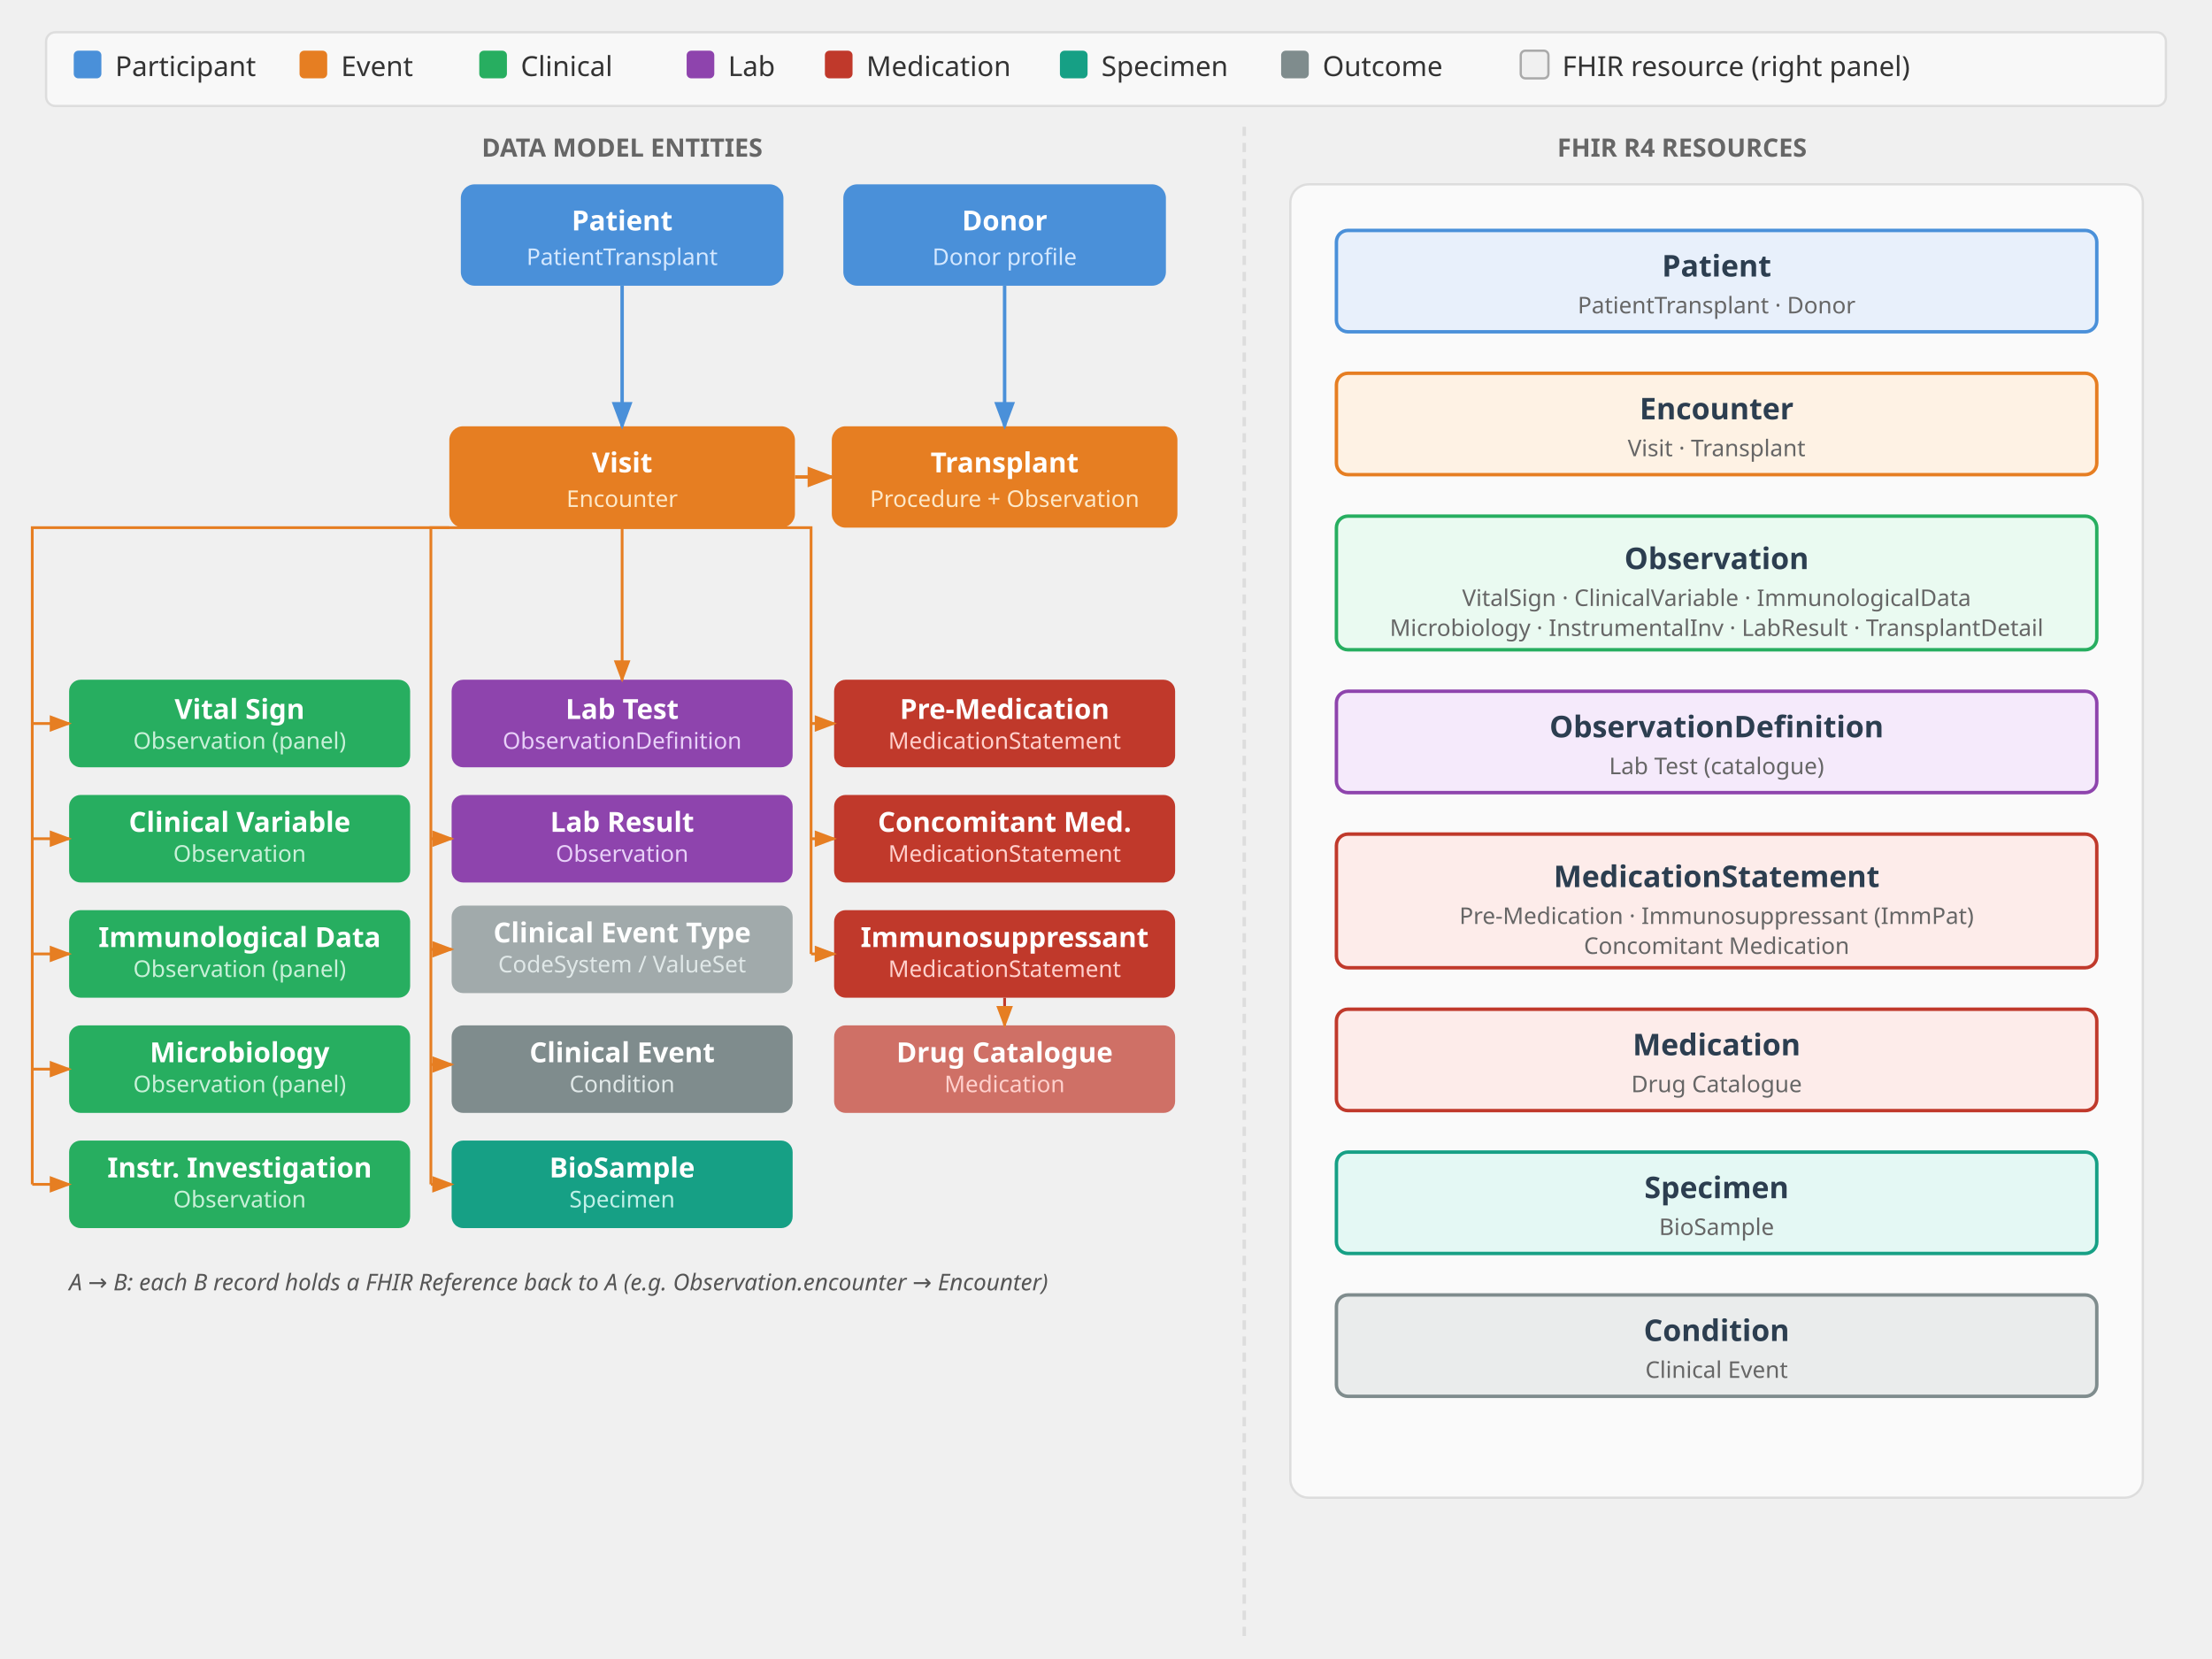
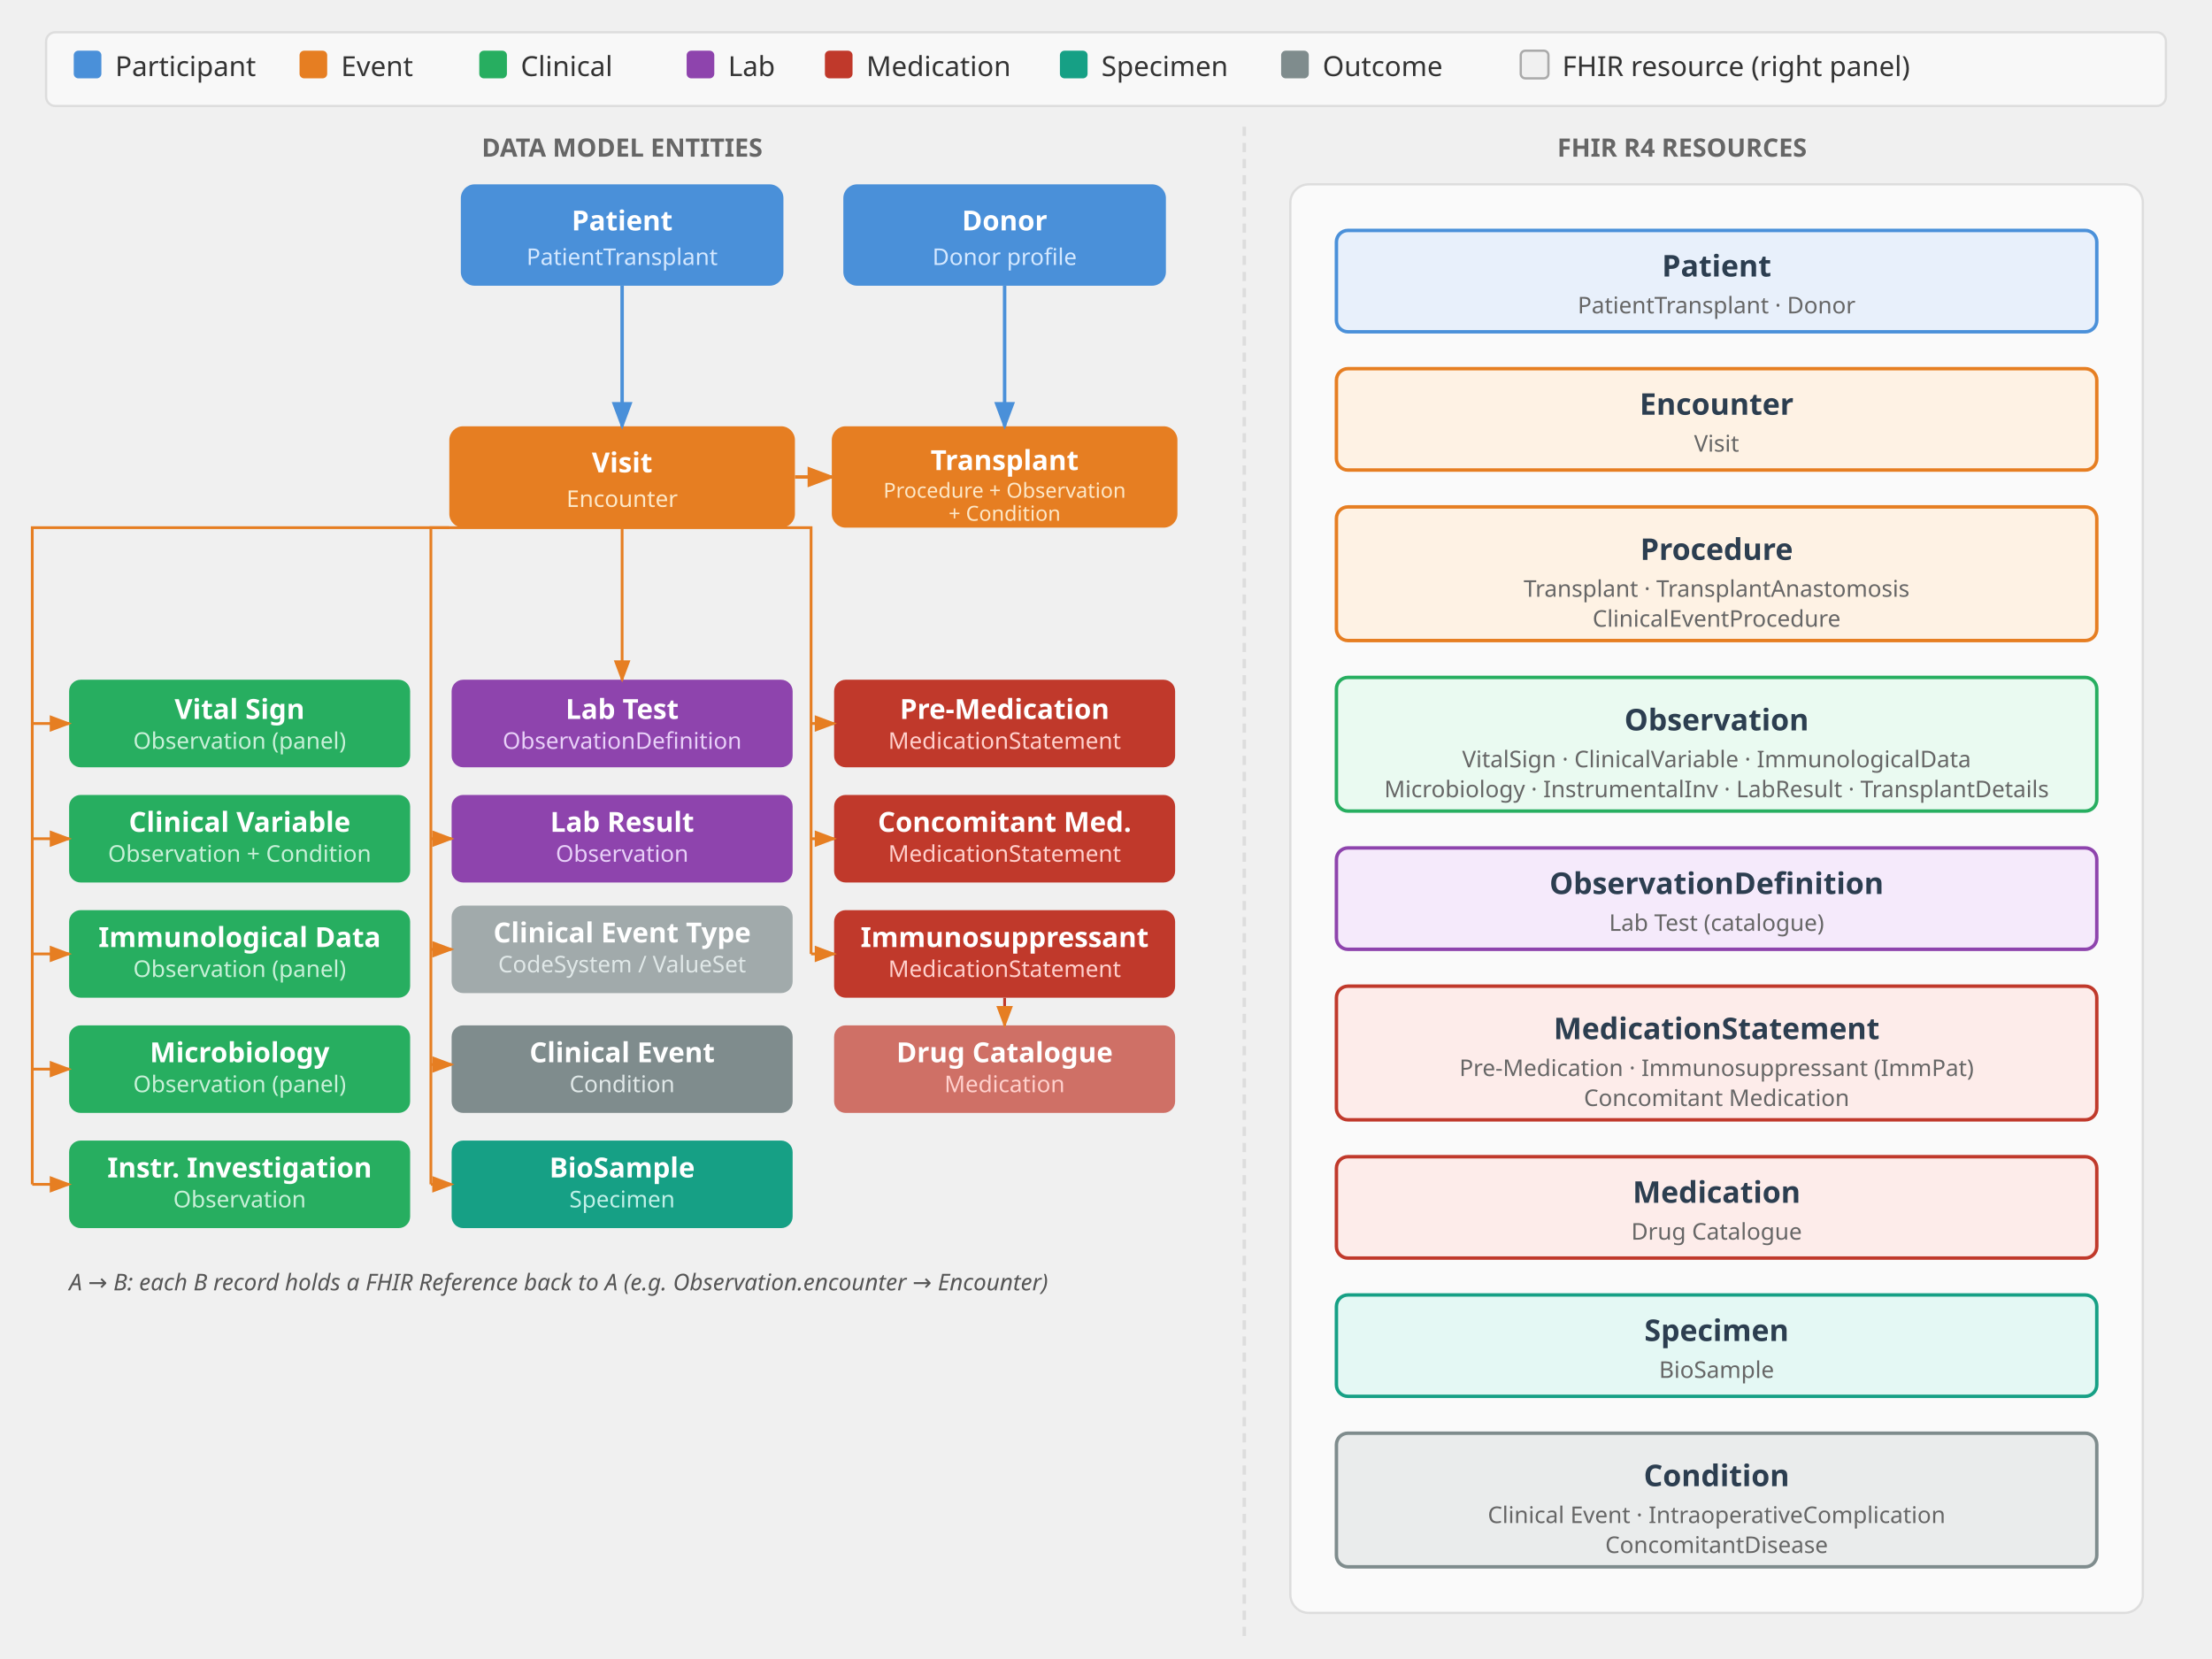
<svg xmlns="http://www.w3.org/2000/svg" viewBox="0 0 960 720" role="img" font-family="system-ui, sans-serif" font-size="12">
  <style>
    a:hover rect { opacity: 0.82; }
    a rect, a text { cursor: pointer; }
  </style>
  <defs>
    <marker id="arr-blue" markerWidth="8" markerHeight="6" refX="7" refY="3" orient="auto">
      <polygon points="0 0, 8 3, 0 6" fill="#4a90d9" />
    </marker>
    <marker id="arr-orange" markerWidth="8" markerHeight="6" refX="7" refY="3" orient="auto">
      <polygon points="0 0, 8 3, 0 6" fill="#e67e22" />
    </marker>
  </defs>
  <rect x="20" y="14" width="920" height="32" rx="4" fill="#f8f8f8" stroke="#ddd" />
  <rect x="32" y="22" width="12" height="12" rx="2" fill="#4a90d9" />
  <text x="50" y="33" fill="#333">Participant</text>
  <rect x="130" y="22" width="12" height="12" rx="2" fill="#e67e22" />
  <text x="148" y="33" fill="#333">Event</text>
  <rect x="208" y="22" width="12" height="12" rx="2" fill="#27ae60" />
  <text x="226" y="33" fill="#333">Clinical</text>
  <rect x="298" y="22" width="12" height="12" rx="2" fill="#8e44ad" />
  <text x="316" y="33" fill="#333">Lab</text>
  <rect x="358" y="22" width="12" height="12" rx="2" fill="#c0392b" />
  <text x="376" y="33" fill="#333">Medication</text>
  <rect x="460" y="22" width="12" height="12" rx="2" fill="#16a085" />
  <text x="478" y="33" fill="#333">Specimen</text>
  <rect x="556" y="22" width="12" height="12" rx="2" fill="#7f8c8d" />
  <text x="574" y="33" fill="#333">Outcome</text>
  <rect x="660" y="22" width="12" height="12" rx="2" fill="#f0f0f0" stroke="#aaa" />
  <text x="678" y="33" fill="#333">FHIR resource (right panel)</text>
  <text x="270" y="68" fill="#666" font-size="11" font-weight="600" text-anchor="middle">DATA MODEL ENTITIES</text>
  <text x="730" y="68" fill="#666" font-size="11" font-weight="600" text-anchor="middle">FHIR R4 RESOURCES</text>
  <line x1="540" y1="55" x2="540" y2="710" stroke="#ddd" stroke-width="1.5" stroke-dasharray="4 3" />
  <a href="patient-map.html">
    <rect x="200" y="80" width="140" height="44" rx="6" fill="#4a90d9" />
    <text x="270" y="100" fill="white" font-weight="600" text-anchor="middle">Patient</text>
    <text x="270" y="115" fill="#d4e8ff" font-size="10" text-anchor="middle">PatientTransplant</text>
  </a>
  <a href="donor-map.html">
    <rect x="366" y="80" width="140" height="44" rx="6" fill="#4a90d9" />
    <text x="436" y="100" fill="white" font-weight="600" text-anchor="middle">Donor</text>
    <text x="436" y="115" fill="#d4e8ff" font-size="10" text-anchor="middle">Donor profile</text>
  </a>
  <a href="visit-map.html">
    <rect x="195" y="185" width="150" height="44" rx="6" fill="#e67e22" />
    <text x="270" y="205" fill="white" font-weight="600" text-anchor="middle">Visit</text>
    <text x="270" y="220" fill="#fde8c8" font-size="10" text-anchor="middle">Encounter</text>
  </a>
  <a href="transplant-map.html">
    <rect x="361" y="185" width="150" height="44" rx="6" fill="#e67e22" />
-     <text x="436" y="205" fill="white" font-weight="600" text-anchor="middle">Transplant</text>
-     <text x="436" y="220" fill="#fde8c8" font-size="10" text-anchor="middle">Procedure + Observation</text>
+     <text x="436" y="204" fill="white" font-weight="600" text-anchor="middle">Transplant</text>
+     <text x="436" y="216" fill="#fde8c8" font-size="9" text-anchor="middle">Procedure + Observation</text>
+     <text x="436" y="226" fill="#fde8c8" font-size="9" text-anchor="middle">+ Condition</text>
  </a>
  <a href="vital-sign-map.html">
    <rect x="30" y="295" width="148" height="38" rx="5" fill="#27ae60" />
    <text x="104" y="312" fill="white" font-weight="600" text-anchor="middle">Vital Sign</text>
    <text x="104" y="325" fill="#c8f0d8" font-size="10" text-anchor="middle">Observation (panel)</text>
  </a>
  <a href="clinical-variable-map.html">
    <rect x="30" y="345" width="148" height="38" rx="5" fill="#27ae60" />
    <text x="104" y="361" fill="white" font-weight="600" text-anchor="middle">Clinical Variable</text>
-     <text x="104" y="374" fill="#c8f0d8" font-size="10" text-anchor="middle">Observation</text>
+     <text x="104" y="374" fill="#c8f0d8" font-size="10" text-anchor="middle">Observation + Condition</text>
  </a>
  <a href="immunological-data-map.html">
    <rect x="30" y="395" width="148" height="38" rx="5" fill="#27ae60" />
    <text x="104" y="411" fill="white" font-weight="600" text-anchor="middle">Immunological Data</text>
    <text x="104" y="424" fill="#c8f0d8" font-size="10" text-anchor="middle">Observation (panel)</text>
  </a>
  <a href="microbiology-map.html">
    <rect x="30" y="445" width="148" height="38" rx="5" fill="#27ae60" />
    <text x="104" y="461" fill="white" font-weight="600" text-anchor="middle">Microbiology</text>
    <text x="104" y="474" fill="#c8f0d8" font-size="10" text-anchor="middle">Observation (panel)</text>
  </a>
  <a href="instrumental-investigation-map.html">
    <rect x="30" y="495" width="148" height="38" rx="5" fill="#27ae60" />
    <text x="104" y="511" fill="white" font-weight="600" text-anchor="middle">Instr. Investigation</text>
    <text x="104" y="524" fill="#c8f0d8" font-size="10" text-anchor="middle">Observation</text>
  </a>
  <a href="lab-map.html">
    <rect x="196" y="295" width="148" height="38" rx="5" fill="#8e44ad" />
    <text x="270" y="312" fill="white" font-weight="600" text-anchor="middle">Lab Test</text>
    <text x="270" y="325" fill="#e8d0f8" font-size="10" text-anchor="middle">ObservationDefinition</text>
  </a>
  <a href="lab-map.html">
    <rect x="196" y="345" width="148" height="38" rx="5" fill="#8e44ad" />
    <text x="270" y="361" fill="white" font-weight="600" text-anchor="middle">Lab Result</text>
    <text x="270" y="374" fill="#e8d0f8" font-size="10" text-anchor="middle">Observation</text>
  </a>
  <a href="clinical-event-type-map.html">
    <rect x="196" y="393" width="148" height="38" rx="5" fill="#7f8c8d" opacity="0.7" />
    <text x="270" y="409" fill="white" font-weight="600" text-anchor="middle">Clinical Event Type</text>
    <text x="270" y="422" fill="#e0e8e8" font-size="10" text-anchor="middle">CodeSystem / ValueSet</text>
  </a>
  <a href="clinical-event-map.html">
    <rect x="196" y="445" width="148" height="38" rx="5" fill="#7f8c8d" />
    <text x="270" y="461" fill="white" font-weight="600" text-anchor="middle">Clinical Event</text>
    <text x="270" y="474" fill="#e0e8e8" font-size="10" text-anchor="middle">Condition</text>
  </a>
  <a href="biosample-map.html">
    <rect x="196" y="495" width="148" height="38" rx="5" fill="#16a085" />
    <text x="270" y="511" fill="white" font-weight="600" text-anchor="middle">BioSample</text>
    <text x="270" y="524" fill="#c0f0e8" font-size="10" text-anchor="middle">Specimen</text>
  </a>
  <a href="pre-medication-map.html">
    <rect x="362" y="295" width="148" height="38" rx="5" fill="#c0392b" />
    <text x="436" y="312" fill="white" font-weight="600" text-anchor="middle">Pre-Medication</text>
    <text x="436" y="325" fill="#ffd0cc" font-size="10" text-anchor="middle">MedicationStatement</text>
  </a>
  <a href="concomitant-medication-map.html">
    <rect x="362" y="345" width="148" height="38" rx="5" fill="#c0392b" />
    <text x="436" y="361" fill="white" font-weight="600" text-anchor="middle">Concomitant Med.</text>
    <text x="436" y="374" fill="#ffd0cc" font-size="10" text-anchor="middle">MedicationStatement</text>
  </a>
  <a href="immunosuppressant-map.html">
    <rect x="362" y="395" width="148" height="38" rx="5" fill="#c0392b" />
    <text x="436" y="411" fill="white" font-weight="600" text-anchor="middle">Immunosuppressant</text>
    <text x="436" y="424" fill="#ffd0cc" font-size="10" text-anchor="middle">MedicationStatement</text>
  </a>
  <a href="immunosuppressant-map.html">
    <rect x="362" y="445" width="148" height="38" rx="5" fill="#c0392b" opacity="0.7" />
    <text x="436" y="461" fill="white" font-weight="600" text-anchor="middle">Drug Catalogue</text>
    <text x="436" y="474" fill="#ffd0cc" font-size="10" text-anchor="middle">Medication</text>
  </a>
  <text x="30" y="560" fill="#555" font-size="10" font-style="italic">A → B: each B record holds a FHIR Reference back to A (e.g. Observation.encounter → Encounter)</text>
  <line x1="270" y1="124" x2="270" y2="185" stroke="#4a90d9" stroke-width="1.5" marker-end="url(#arr-blue)" />
  <line x1="436" y1="124" x2="436" y2="185" stroke="#4a90d9" stroke-width="1.5" marker-end="url(#arr-blue)" />
  <line x1="345" y1="207" x2="361" y2="207" stroke="#e67e22" stroke-width="1.5" marker-end="url(#arr-orange)" />
  <polyline points="195,229 14,229 14,514" stroke="#e67e22" stroke-width="1.2" fill="none" />
  <line x1="14" y1="314" x2="30" y2="314" stroke="#e67e22" stroke-width="1.2" marker-end="url(#arr-orange)" />
  <line x1="14" y1="364" x2="30" y2="364" stroke="#e67e22" stroke-width="1.2" marker-end="url(#arr-orange)" />
  <line x1="14" y1="414" x2="30" y2="414" stroke="#e67e22" stroke-width="1.2" marker-end="url(#arr-orange)" />
  <line x1="14" y1="464" x2="30" y2="464" stroke="#e67e22" stroke-width="1.2" marker-end="url(#arr-orange)" />
  <line x1="14" y1="514" x2="30" y2="514" stroke="#e67e22" stroke-width="1.2" marker-end="url(#arr-orange)" />
  <line x1="270" y1="229" x2="270" y2="295" stroke="#e67e22" stroke-width="1.2" marker-end="url(#arr-orange)" />
  <polyline points="270,229 187,229 187,514" stroke="#e67e22" stroke-width="1.2" fill="none" />
  <line x1="187" y1="364" x2="196" y2="364" stroke="#e67e22" stroke-width="1.2" marker-end="url(#arr-orange)" />
  <line x1="187" y1="412" x2="196" y2="412" stroke="#e67e22" stroke-width="1.2" marker-end="url(#arr-orange)" />
  <line x1="187" y1="462" x2="196" y2="462" stroke="#e67e22" stroke-width="1.2" marker-end="url(#arr-orange)" />
  <line x1="187" y1="514" x2="196" y2="514" stroke="#e67e22" stroke-width="1.2" marker-end="url(#arr-orange)" />
  <polyline points="270,229 352,229 352,414" stroke="#e67e22" stroke-width="1.2" fill="none" />
  <line x1="352" y1="314" x2="362" y2="314" stroke="#e67e22" stroke-width="1.2" marker-end="url(#arr-orange)" />
  <line x1="352" y1="364" x2="362" y2="364" stroke="#e67e22" stroke-width="1.2" marker-end="url(#arr-orange)" />
  <line x1="352" y1="414" x2="362" y2="414" stroke="#e67e22" stroke-width="1.2" marker-end="url(#arr-orange)" />
  <line x1="436" y1="433" x2="436" y2="445" stroke="#c0392b" stroke-width="1.2" marker-end="url(#arr-orange)" />
-   <rect x="560" y="80" width="370" height="570" rx="8" fill="#fafafa" stroke="#ddd" />
+   <rect x="560" y="80" width="370" height="620" rx="8" fill="#fafafa" stroke="#ddd" />
  <a href="http://hl7.org/fhir/R4/patient.html" target="_blank">
    <rect x="580" y="100" width="330" height="44" rx="5" fill="#e8f0fb" stroke="#4a90d9" stroke-width="1.5" />
    <text x="745" y="120" fill="#2c3e50" font-weight="700" text-anchor="middle" font-size="13">Patient</text>
    <text x="745" y="136" fill="#666" font-size="10" text-anchor="middle">PatientTransplant · Donor</text>
  </a>
  <a href="http://hl7.org/fhir/R4/encounter.html" target="_blank">
-     <rect x="580" y="162" width="330" height="44" rx="5" fill="#fef2e4" stroke="#e67e22" stroke-width="1.5" />
-     <text x="745" y="182" fill="#2c3e50" font-weight="700" text-anchor="middle" font-size="13">Encounter</text>
-     <text x="745" y="198" fill="#666" font-size="10" text-anchor="middle">Visit · Transplant</text>
+     <rect x="580" y="160" width="330" height="44" rx="5" fill="#fef2e4" stroke="#e67e22" stroke-width="1.5" />
+     <text x="745" y="180" fill="#2c3e50" font-weight="700" text-anchor="middle" font-size="13">Encounter</text>
+     <text x="745" y="196" fill="#666" font-size="10" text-anchor="middle">Visit</text>
+   </a>
+   <a href="http://hl7.org/fhir/R4/procedure.html" target="_blank">
+     <rect x="580" y="220" width="330" height="58" rx="5" fill="#fef2e4" stroke="#e67e22" stroke-width="1.5" />
+     <text x="745" y="243" fill="#2c3e50" font-weight="700" text-anchor="middle" font-size="13">Procedure</text>
+     <text x="745" y="259" fill="#666" font-size="10" text-anchor="middle">Transplant · TransplantAnastomosis</text>
+     <text x="745" y="272" fill="#666" font-size="10" text-anchor="middle">ClinicalEventProcedure</text>
  </a>
  <a href="http://hl7.org/fhir/R4/observation.html" target="_blank">
-     <rect x="580" y="224" width="330" height="58" rx="5" fill="#eafaf1" stroke="#27ae60" stroke-width="1.5" />
-     <text x="745" y="247" fill="#2c3e50" font-weight="700" text-anchor="middle" font-size="13">Observation</text>
-     <text x="745" y="263" fill="#666" font-size="10" text-anchor="middle">VitalSign · ClinicalVariable · ImmunologicalData</text>
-     <text x="745" y="276" fill="#666" font-size="10" text-anchor="middle">Microbiology · InstrumentalInv · LabResult · TransplantDetail</text>
+     <rect x="580" y="294" width="330" height="58" rx="5" fill="#eafaf1" stroke="#27ae60" stroke-width="1.5" />
+     <text x="745" y="317" fill="#2c3e50" font-weight="700" text-anchor="middle" font-size="13">Observation</text>
+     <text x="745" y="333" fill="#666" font-size="10" text-anchor="middle">VitalSign · ClinicalVariable · ImmunologicalData</text>
+     <text x="745" y="346" fill="#666" font-size="10" text-anchor="middle">Microbiology · InstrumentalInv · LabResult · TransplantDetails</text>
  </a>
  <a href="http://hl7.org/fhir/R4/observationdefinition.html" target="_blank">
-     <rect x="580" y="300" width="330" height="44" rx="5" fill="#f5eafb" stroke="#8e44ad" stroke-width="1.5" />
-     <text x="745" y="320" fill="#2c3e50" font-weight="700" text-anchor="middle" font-size="13">ObservationDefinition</text>
-     <text x="745" y="336" fill="#666" font-size="10" text-anchor="middle">Lab Test (catalogue)</text>
+     <rect x="580" y="368" width="330" height="44" rx="5" fill="#f5eafb" stroke="#8e44ad" stroke-width="1.5" />
+     <text x="745" y="388" fill="#2c3e50" font-weight="700" text-anchor="middle" font-size="13">ObservationDefinition</text>
+     <text x="745" y="404" fill="#666" font-size="10" text-anchor="middle">Lab Test (catalogue)</text>
  </a>
  <a href="http://hl7.org/fhir/R4/medicationstatement.html" target="_blank">
-     <rect x="580" y="362" width="330" height="58" rx="5" fill="#fdecea" stroke="#c0392b" stroke-width="1.5" />
-     <text x="745" y="385" fill="#2c3e50" font-weight="700" text-anchor="middle" font-size="13">MedicationStatement</text>
-     <text x="745" y="401" fill="#666" font-size="10" text-anchor="middle">Pre-Medication · Immunosuppressant (ImmPat)</text>
-     <text x="745" y="414" fill="#666" font-size="10" text-anchor="middle">Concomitant Medication</text>
+     <rect x="580" y="428" width="330" height="58" rx="5" fill="#fdecea" stroke="#c0392b" stroke-width="1.5" />
+     <text x="745" y="451" fill="#2c3e50" font-weight="700" text-anchor="middle" font-size="13">MedicationStatement</text>
+     <text x="745" y="467" fill="#666" font-size="10" text-anchor="middle">Pre-Medication · Immunosuppressant (ImmPat)</text>
+     <text x="745" y="480" fill="#666" font-size="10" text-anchor="middle">Concomitant Medication</text>
  </a>
  <a href="http://hl7.org/fhir/R4/medication.html" target="_blank">
-     <rect x="580" y="438" width="330" height="44" rx="5" fill="#fdecea" stroke="#c0392b" stroke-width="1.5" />
-     <text x="745" y="458" fill="#2c3e50" font-weight="700" text-anchor="middle" font-size="13">Medication</text>
-     <text x="745" y="474" fill="#666" font-size="10" text-anchor="middle">Drug Catalogue</text>
+     <rect x="580" y="502" width="330" height="44" rx="5" fill="#fdecea" stroke="#c0392b" stroke-width="1.5" />
+     <text x="745" y="522" fill="#2c3e50" font-weight="700" text-anchor="middle" font-size="13">Medication</text>
+     <text x="745" y="538" fill="#666" font-size="10" text-anchor="middle">Drug Catalogue</text>
  </a>
  <a href="http://hl7.org/fhir/R4/specimen.html" target="_blank">
-     <rect x="580" y="500" width="330" height="44" rx="5" fill="#e4f8f4" stroke="#16a085" stroke-width="1.5" />
-     <text x="745" y="520" fill="#2c3e50" font-weight="700" text-anchor="middle" font-size="13">Specimen</text>
-     <text x="745" y="536" fill="#666" font-size="10" text-anchor="middle">BioSample</text>
+     <rect x="580" y="562" width="330" height="44" rx="5" fill="#e4f8f4" stroke="#16a085" stroke-width="1.5" />
+     <text x="745" y="582" fill="#2c3e50" font-weight="700" text-anchor="middle" font-size="13">Specimen</text>
+     <text x="745" y="598" fill="#666" font-size="10" text-anchor="middle">BioSample</text>
  </a>
  <a href="http://hl7.org/fhir/R4/condition.html" target="_blank">
-     <rect x="580" y="562" width="330" height="44" rx="5" fill="#eaecec" stroke="#7f8c8d" stroke-width="1.5" />
-     <text x="745" y="582" fill="#2c3e50" font-weight="700" text-anchor="middle" font-size="13">Condition</text>
-     <text x="745" y="598" fill="#666" font-size="10" text-anchor="middle">Clinical Event</text>
+     <rect x="580" y="622" width="330" height="58" rx="5" fill="#eaecec" stroke="#7f8c8d" stroke-width="1.5" />
+     <text x="745" y="645" fill="#2c3e50" font-weight="700" text-anchor="middle" font-size="13">Condition</text>
+     <text x="745" y="661" fill="#666" font-size="10" text-anchor="middle">Clinical Event · IntraoperativeComplication</text>
+     <text x="745" y="674" fill="#666" font-size="10" text-anchor="middle">ConcomitantDisease</text>
  </a>
</svg>
